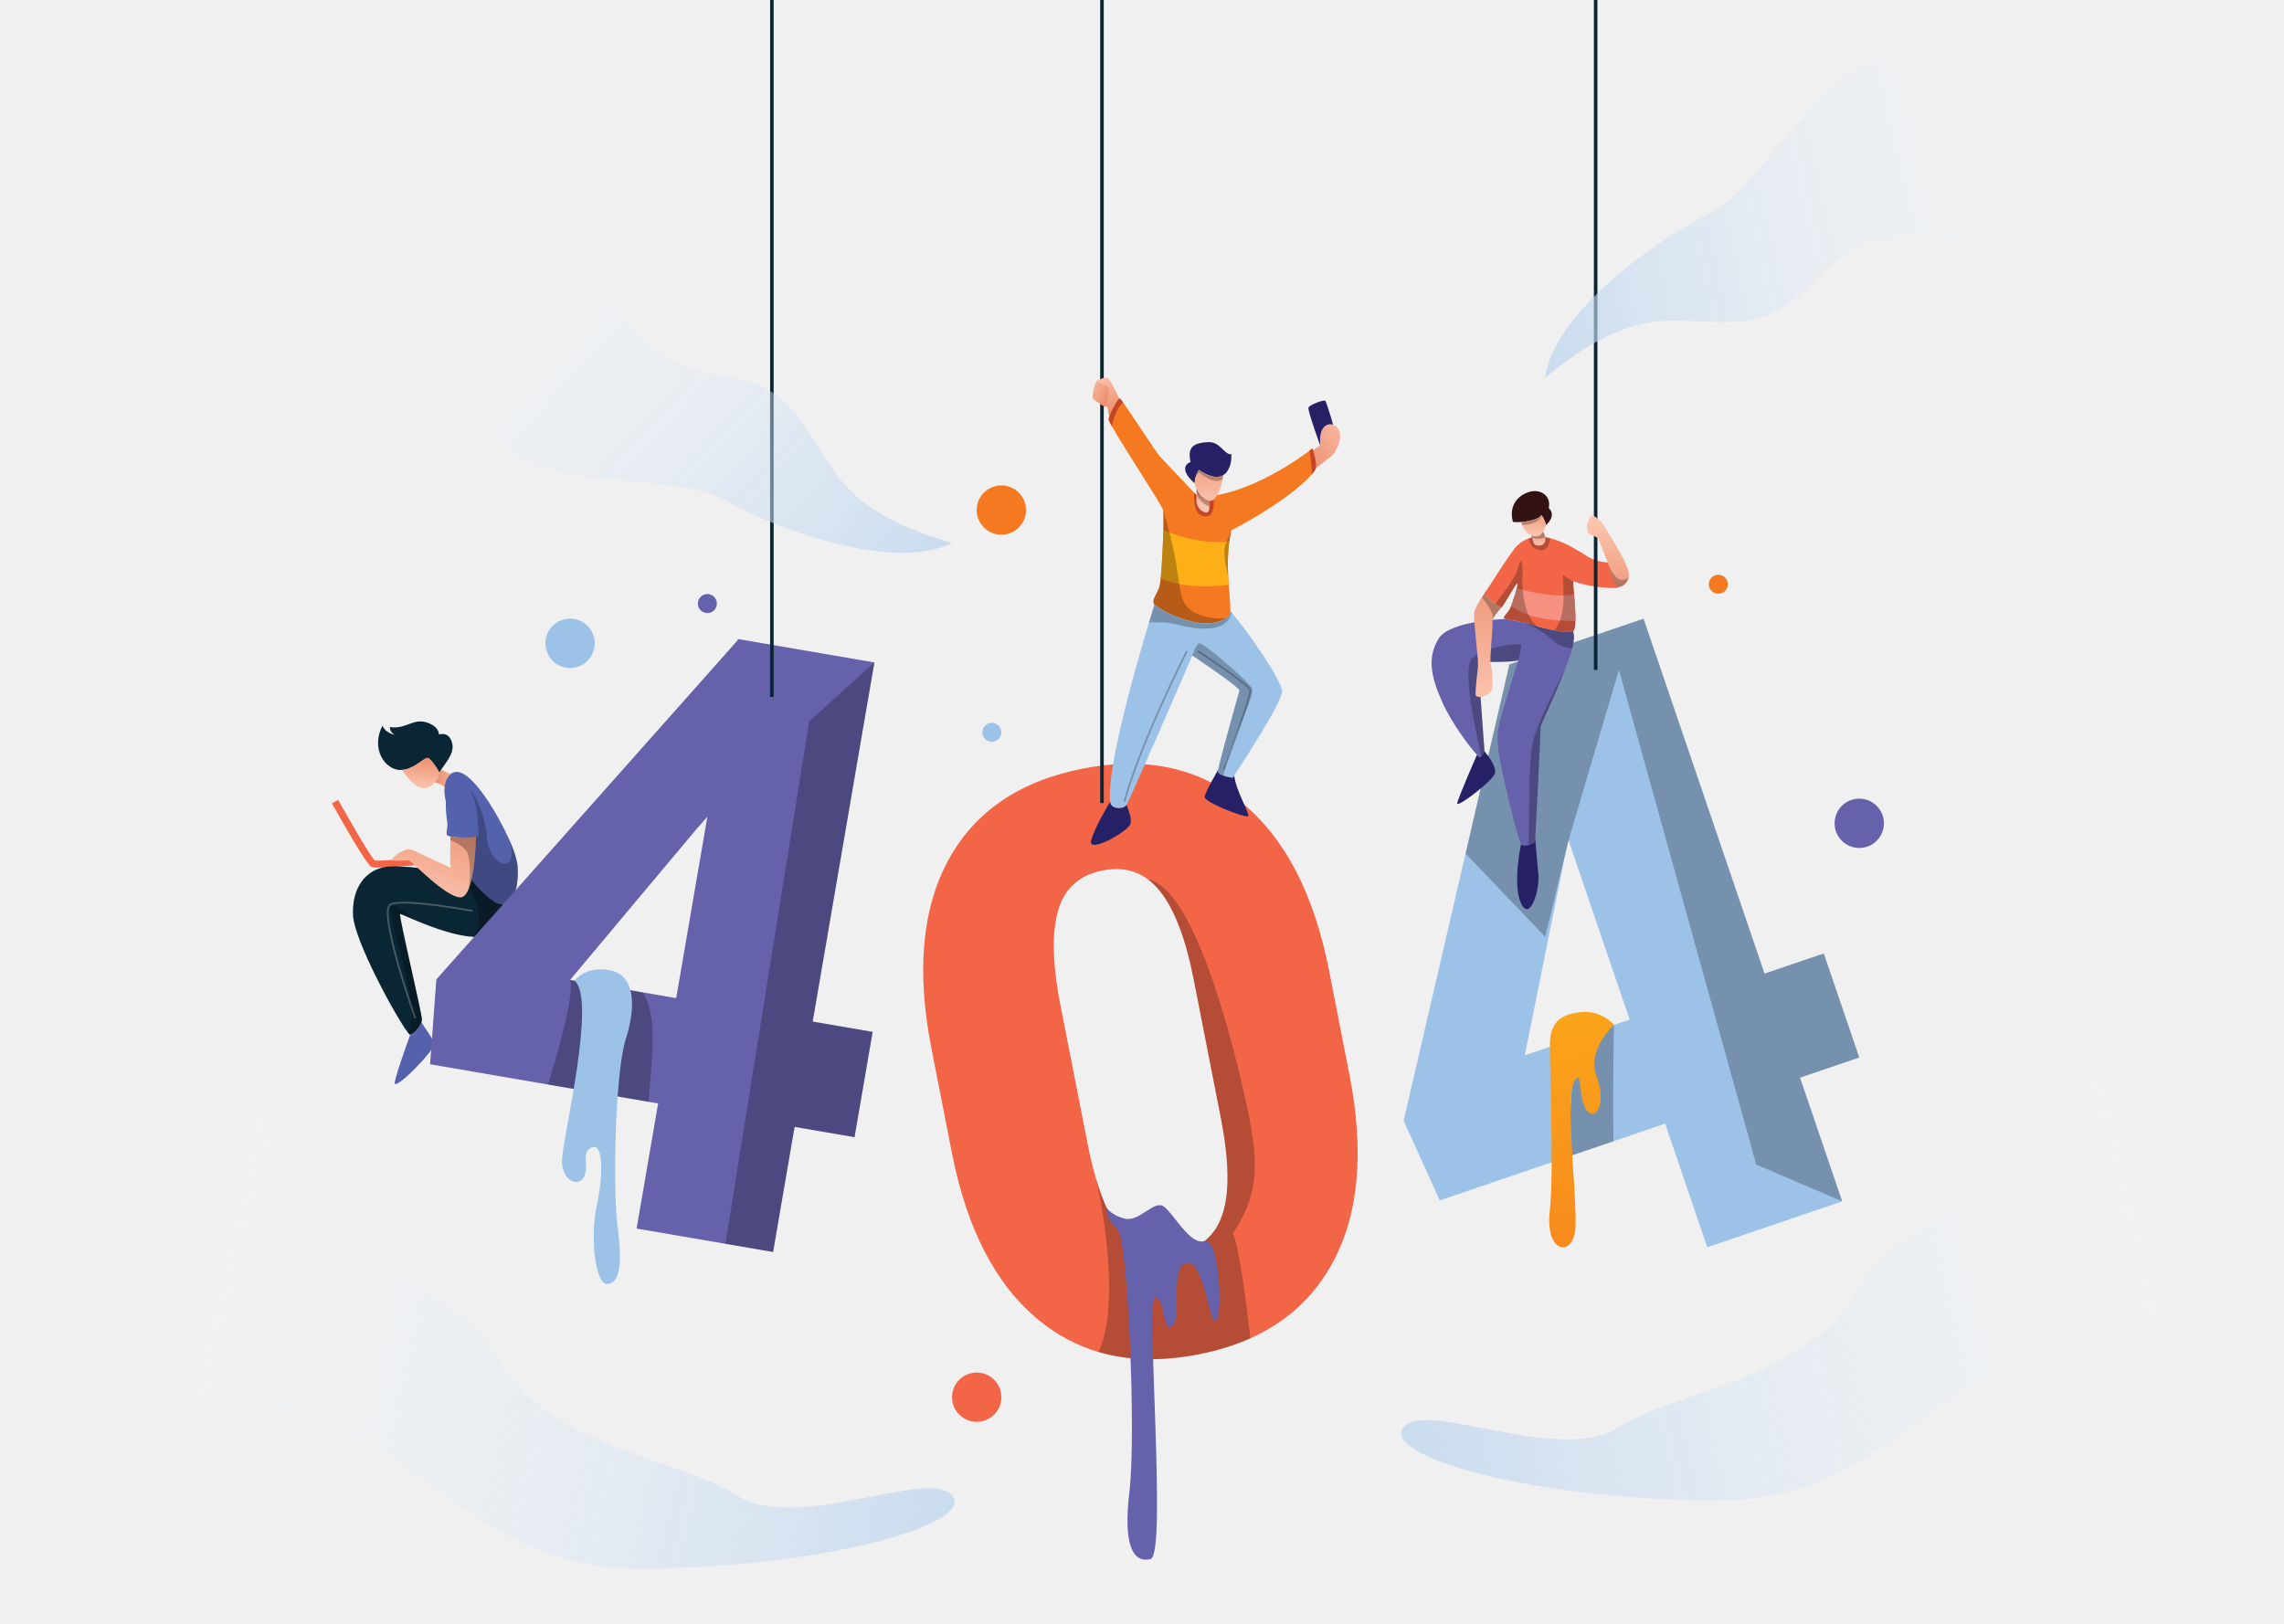
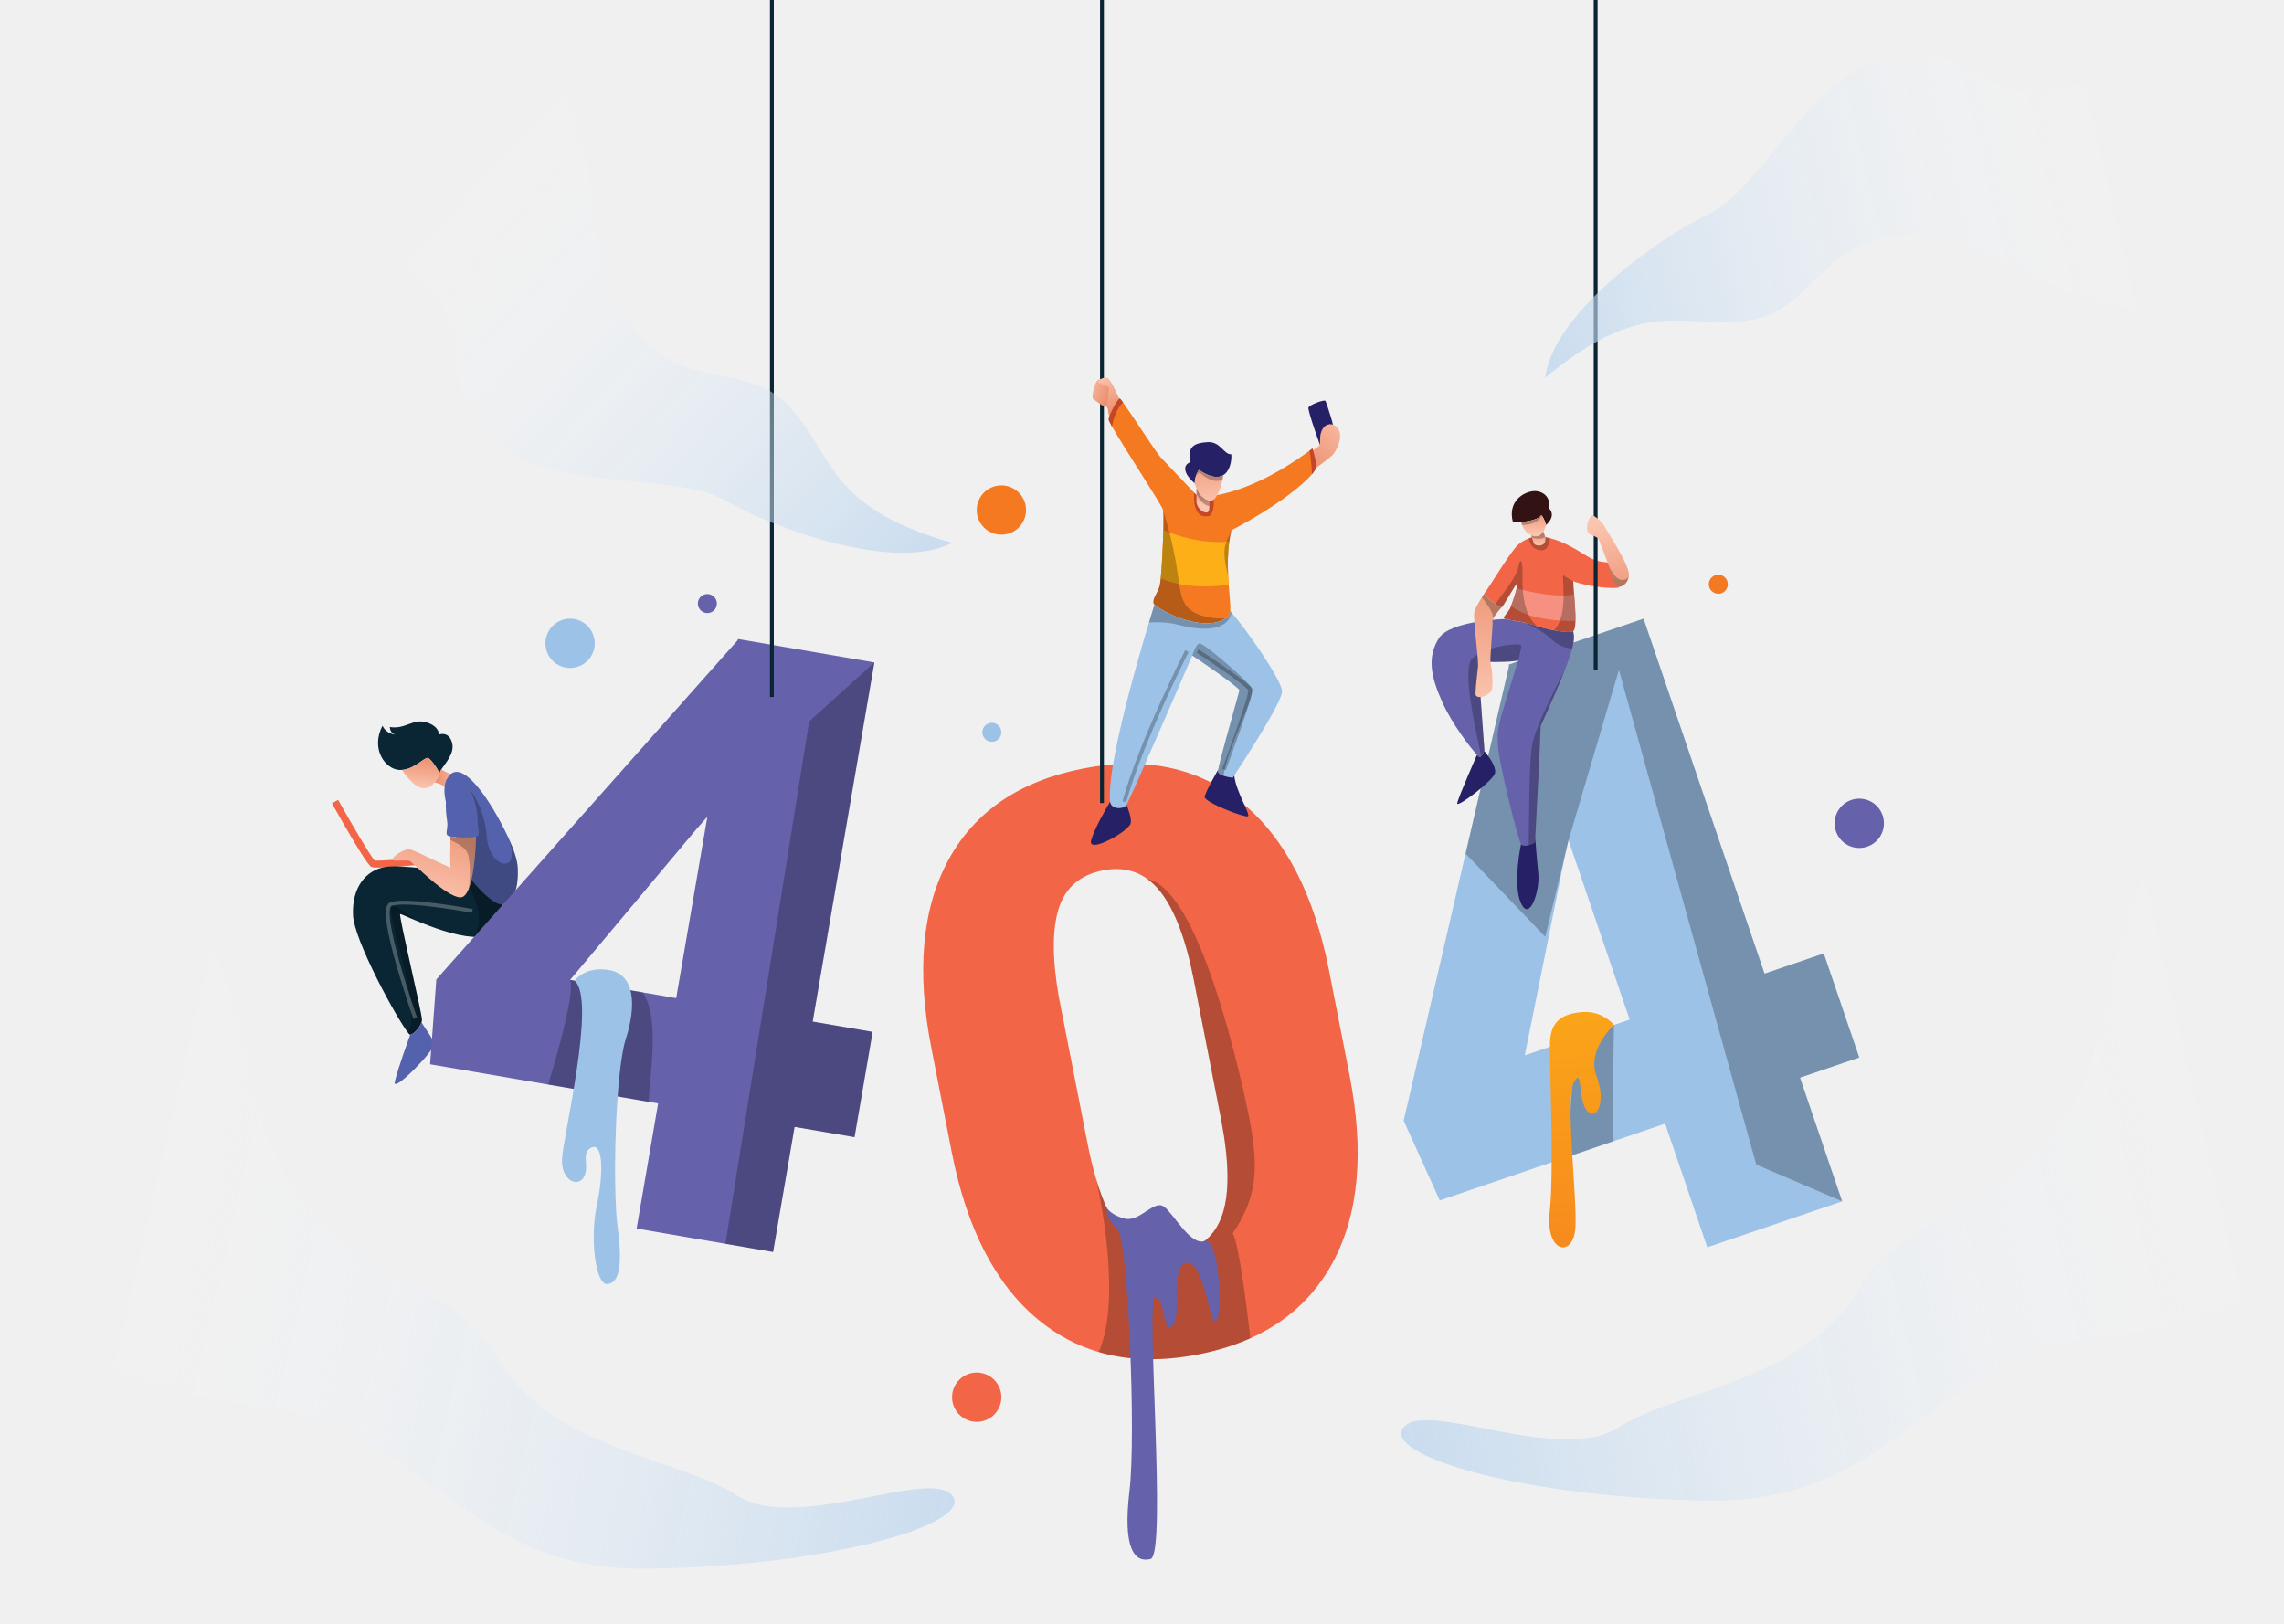
<svg xmlns="http://www.w3.org/2000/svg" width="592" height="421" viewBox="0 0 592 421" fill="none">
  <g clip-path="url(#clip0_2_31)">
    <path d="M481.91 274.158L472.715 247.185L457.361 252.416L426 160.396L391.037 172.308L391.142 172.621L379.865 221.299L363.82 290.549L373.18 311.215L406.194 299.965L418.212 295.868L431.591 291.307L442.514 323.365L477.478 311.453L466.554 279.395L481.91 274.158ZM418.336 265.717L410.405 268.42L395.216 273.597L405.583 222.124L406.558 217.853L422.396 264.332L418.336 265.717Z" fill="#9DC2E7" />
    <path opacity="0.25" d="M466.554 279.394L477.478 311.452L455.208 301.926L419.615 173.682L406.558 217.854L400.512 242.873L379.866 221.297L391.143 172.62L391.038 172.307L426 160.396L457.36 252.417L472.714 247.185L481.91 274.158L466.554 279.394Z" fill="#010101" />
    <path opacity="0.25" d="M418.212 295.867L406.194 299.964L407.96 275.197V270.682L410.405 268.42L411.978 266.967L418.335 265.717C418.336 265.717 417.942 283.909 418.212 295.867Z" fill="#010101" />
    <path d="M418.338 265.716C418.338 265.716 415.334 261.944 410.09 262.38C404.846 262.816 401.92 264.783 401.744 270.245C401.568 275.708 402.871 303.237 401.674 314.162C400.477 325.087 407.925 326.179 408.352 318.095C408.78 310.011 405.615 284.666 407.961 280.515C410.309 276.364 408.88 285.103 411.342 287.944C413.805 290.784 416.426 285.759 413.805 278.986C411.182 272.212 418.338 265.716 418.338 265.716Z" fill="url(#paint0_linear_2_31)" />
    <path d="M98.161 224.93C97.263 224.93 96.598 224.881 96.311 224.761C95.976 224.62 94.954 224.194 86.032 208.268L87.636 207.37C90.968 213.317 96.021 221.973 97.091 223.08C98.062 223.237 103.398 222.865 108.126 222.39L108.311 224.22C105.334 224.518 100.766 224.93 98.161 224.93Z" fill="#F26647" />
    <path d="M130.503 232.653V233.186C130.503 233.186 130.016 243.295 122.448 242.859C122.429 242.859 122.411 242.854 122.392 242.854C117.712 242.551 111.919 240.367 108.035 238.745C105.594 237.724 103.902 236.924 103.714 236.956C103.222 237.034 109.446 262.927 109.363 264.402C109.354 264.6 109.308 264.811 109.239 265.028C108.798 266.43 107.258 268.112 106.334 268.251C106.237 268.265 106.04 268.085 105.76 267.735C102.946 264.237 91.807 243.917 91.503 237.282C91.177 229.991 94.863 225.6 99.861 224.763C103.548 224.147 114.329 225.632 119.73 226.455C121.648 226.749 122.884 226.956 122.884 226.956L130.503 232.653Z" fill="#0A2533" />
    <path opacity="0.25" d="M109.364 264.402C109.355 264.6 109.309 264.811 109.24 265.028C108.799 266.43 107.259 268.112 106.335 268.251C106.238 268.265 106.041 268.085 105.761 267.735C109.724 262.14 99.365 234.901 101.618 234.823C102.73 234.786 105.19 236.676 108.036 238.745C105.595 237.724 103.903 236.924 103.715 236.956C103.222 237.034 109.447 262.926 109.364 264.402Z" fill="#010101" />
    <path opacity="0.25" d="M130.503 232.653V233.186C130.503 233.186 130.016 243.295 122.448 242.859C123.937 241.669 124.213 239.572 124.102 237.034C123.974 234.096 121.256 229.067 119.73 226.456C121.648 226.75 122.884 226.957 122.884 226.957L130.503 232.653Z" fill="#010101" />
    <path d="M114.398 199.459C114.146 199.855 113.98 200.186 113.98 200.438C113.98 200.438 113.971 200.423 113.953 200.392C113.865 200.236 113.548 199.689 113.14 199.054C112.45 197.988 111.498 196.663 110.923 196.502C109.999 196.249 107.54 199.356 104.216 199.605C103.995 199.625 103.775 199.628 103.549 199.62C99.89 199.454 96.009 194.264 99.126 188.149C100.216 190.388 102.455 190.443 102.455 190.443C102.455 190.443 101.089 190.168 101.039 188.475C105.024 189.183 107.099 186.181 110.542 187.275C113.98 188.364 113.765 190.442 113.765 190.442C113.765 190.442 116.385 189.403 117.203 192.681C117.86 195.303 115.41 197.887 114.398 199.459Z" fill="#0A2533" />
    <path d="M113.953 200.393C113.719 201.22 113.272 202.122 112.67 202.852C111.94 203.745 110.974 204.397 109.884 204.37C107.558 204.315 105.245 201.193 104.216 199.606C107.54 199.358 109.999 196.251 110.923 196.503C111.498 196.664 112.449 197.988 113.14 199.055C113.547 199.69 113.865 200.237 113.953 200.393Z" fill="url(#paint1_linear_2_31)" />
    <path d="M117.313 200.709C117.313 200.709 115.566 204.7 114.909 203.826C114.555 203.353 113.534 203.041 112.67 202.851C113.273 202.121 113.719 201.219 113.953 200.392C113.972 200.423 113.98 200.438 113.98 200.438C113.98 200.185 114.146 199.854 114.398 199.459C115.667 200.416 117.313 200.709 117.313 200.709Z" fill="url(#paint2_linear_2_31)" />
    <path d="M129.602 234.414C126.816 234.005 119.281 225.812 119.281 222.286C119.281 221.789 119.226 221.237 119.134 220.636C118.555 216.967 116.436 211.588 115.553 207.786C114.528 203.363 116.003 201.708 116.003 201.708C119.433 195.81 127.195 207.501 131.622 216.875L131.627 216.88C133.116 220.038 134.101 222.971 134.192 224.935C134.509 231.572 132.388 234.823 129.602 234.414Z" fill="#5462AD" />
    <path opacity="0.25" d="M129.602 234.414C126.816 234.005 119.281 225.812 119.281 222.286C119.281 221.789 119.226 221.237 119.134 220.636L119.116 219.064L121.846 204.756C121.846 204.756 125.616 209.239 126.218 217.266C126.816 225.293 135.654 227.04 131.626 216.88C133.115 220.038 134.1 222.971 134.191 224.935C134.509 231.572 132.388 234.823 129.602 234.414Z" fill="#010101" />
    <path d="M123.758 216.718C123.685 216.781 123.556 216.832 123.386 216.879C122.094 217.236 118.329 217.182 116.761 216.874C116.527 216.828 116.338 216.773 116.219 216.718C115.185 216.226 116.219 215.022 115.893 212.893C115.566 210.76 114.747 204.535 117.915 202.622C121.229 200.622 123.647 208.193 123.758 211.964C123.869 215.735 124.471 216.116 123.758 216.718Z" fill="#5462AD" />
    <path d="M123.386 216.879C123.386 216.879 123.235 226.087 121.478 230.432C121.478 230.437 121.478 230.437 121.478 230.441C120.931 231.793 120.228 232.671 119.322 232.653C115.511 232.57 106.951 223.518 106.17 223.187C105.393 222.86 101.499 223.435 101.623 222.86C101.747 222.286 103.264 221.016 104.9 220.405C106.542 219.79 106.252 220.157 116.78 224.994C116.637 224.065 116.697 220.047 116.743 217.771C116.748 217.426 116.758 217.123 116.762 216.875C118.33 217.182 122.094 217.237 123.386 216.879Z" fill="url(#paint3_linear_2_31)" />
    <path d="M112.504 270.627C112.771 272.268 101.746 283.49 102.32 280.543C102.89 277.592 106.334 268.25 106.334 268.25C107.258 268.111 108.798 266.43 109.239 265.027C110.141 266.59 112.279 269.266 112.504 270.627Z" fill="#5462AD" />
-     <path opacity="0.25" d="M122.448 236.162C122.448 236.162 104.751 232.839 101.255 234.446C97.759 236.052 107.651 264.019 107.651 264.019" stroke="white" stroke-width="0.46" stroke-miterlimit="10" />
+     <path opacity="0.25" d="M122.448 236.162C122.448 236.162 104.751 232.839 101.255 234.446C97.759 236.052 107.651 264.019 107.651 264.019" stroke="white" strokeWidth="0.46" stroke-miterlimit="10" />
    <path opacity="0.25" d="M121.478 230.432C121.814 228.583 122.067 223.209 121.138 221.085C120.513 219.65 118.187 218.418 116.742 217.771C116.747 217.426 116.757 217.123 116.761 216.875C118.329 217.183 122.094 217.237 123.386 216.88C123.386 216.879 123.235 226.087 121.478 230.432Z" fill="#010101" />
    <path d="M407.487 168.151C407.129 169.53 406.531 171.305 405.602 173.681C404.278 177.088 402.278 181.731 399.331 188.204C399.258 191.492 398.21 212.46 397.925 217.287C397.888 217.876 397.865 218.225 397.856 218.271C397.815 218.482 397.056 218.887 396.229 219.094C395.447 219.296 394.611 219.323 394.251 218.845C393.511 217.862 388.514 198.032 388.271 193.363C388.023 188.692 387.779 189.758 393.511 171.162C392.118 171.815 383.089 171.571 383.089 171.571C383.089 171.571 384.744 194.346 384.753 194.511C384.753 194.534 384.739 194.589 384.707 194.667C384.602 194.98 384.27 195.675 383.912 196.024C383.751 196.184 383.585 196.276 383.433 196.23C383.346 196.208 383.134 196.014 382.827 195.688C381.094 193.848 376.34 187.661 373.765 181.891C370.735 175.091 369.994 170.337 372.864 165.588C375.733 160.835 390.26 160.471 390.26 160.471C391.18 160.728 393.294 160.981 395.386 161.478C396.002 161.621 396.618 161.791 397.198 161.984C400.38 163.041 406.443 164.383 407.749 163.63C408.039 164.644 408.103 165.83 407.487 168.151Z" fill="#6561AB" />
    <path d="M419.528 152.318C418.953 152.644 412.278 152.396 407.767 150.676C407.79 151.471 407.891 152.722 408.006 154.143C408.186 156.382 408.393 159.044 408.342 160.984C408.314 162.368 408.154 163.388 407.767 163.623C407.762 163.628 407.758 163.632 407.748 163.632C407.055 164.032 405.022 163.839 402.788 163.416C401.344 163.14 399.818 162.768 398.517 162.395C398.043 162.257 397.598 162.12 397.198 161.986C394.642 161.131 391.452 160.804 390.26 160.473C389.961 160.39 389.791 160.312 389.781 160.22C389.745 159.769 390.889 158.749 391.427 157.682C391.491 157.549 391.578 157.351 391.675 157.098C392.112 155.981 392.797 153.866 393.128 152.519C393.325 151.724 393.399 151.2 393.225 151.291C392.692 151.576 389.537 157.475 389.169 157.475C389.041 157.475 388.406 157.112 387.652 156.601C386.383 155.741 384.788 154.477 384.751 153.875C384.742 153.792 384.765 153.723 384.825 153.668C385.565 152.969 391.215 143.466 393.265 141.439C394.226 140.482 395.362 139.908 396.286 139.568C397.32 139.182 398.102 139.094 398.102 139.094C399.32 139.052 400.547 139.214 401.743 139.517C405.807 140.533 409.536 143.099 411.66 144.367C414.404 146.004 416.289 145.554 416.983 145.963C417.684 146.378 420.097 151.987 419.528 152.318Z" fill="#F26647" />
    <path d="M408.342 160.984C404.563 161.03 396.163 160.694 391.676 157.099C392.113 155.982 392.798 153.867 393.129 152.52C393.129 152.52 401.997 155.209 408.006 154.143C408.186 156.382 408.393 159.044 408.342 160.984Z" fill="#F69181" />
    <path opacity="0.25" d="M401.745 139.519C401.599 141.091 401.042 142.783 399.331 142.65C396.918 142.462 396.398 140.489 396.288 139.57C397.322 139.184 398.104 139.096 398.104 139.096C399.322 139.054 400.549 139.215 401.745 139.519Z" fill="#010101" />
    <path d="M400.724 136.093C400.724 136.093 400.315 134.415 399.492 133.551C398.826 134.636 396.256 135.192 394.274 135.335C393.336 135.404 392.527 135.381 392.118 135.275C390.725 129.864 395.069 127.491 397.488 127.326C399.901 127.16 402.076 128.958 401.419 131.703C403.588 133.841 400.724 136.093 400.724 136.093Z" fill="#321212" />
    <path d="M400.724 136.093C400.6 136.452 400.407 137.082 400.076 137.67H400.071C399.529 138.649 398.619 139.518 397.042 138.879C396.987 138.856 396.932 138.833 396.881 138.806C395.553 138.203 394.863 137.031 394.514 136.107C394.404 135.817 394.326 135.551 394.275 135.335C396.256 135.192 398.827 134.636 399.493 133.551C399.53 133.593 399.567 133.634 399.603 133.675C400.352 134.567 400.724 136.093 400.724 136.093Z" fill="url(#paint4_linear_2_31)" />
    <path d="M400.517 140.272C400.274 141.789 397.773 141.707 397.501 140.723C397.358 140.213 397.197 139.721 397.073 139.362C396.963 139.027 396.88 138.81 396.88 138.81V138.806C396.931 138.833 396.986 138.856 397.041 138.879C398.618 139.518 399.528 138.65 400.07 137.67H400.075C399.905 138.01 400.36 138.438 400.512 139.242C400.568 139.532 400.582 139.873 400.517 140.272Z" fill="url(#paint5_linear_2_31)" />
    <path d="M387.53 200.329C387.286 202.214 377.535 209.588 377.701 208.278C377.861 206.967 382.827 195.69 382.827 195.69C383.135 196.016 383.347 196.21 383.433 196.232C383.925 196.375 384.55 195.124 384.706 194.669C386.017 196.315 387.75 198.646 387.53 200.329Z" fill="#262166" />
    <path d="M394.25 234.198C391.956 229.278 394.25 218.846 394.25 218.846C394.986 219.83 397.772 218.681 397.854 218.272C397.864 218.226 397.886 217.876 397.923 217.288C397.923 217.288 398.291 222.286 398.728 226.52C399.165 230.754 396.545 239.112 394.25 234.198Z" fill="#262166" />
    <path opacity="0.25" d="M393.51 171.163C392.117 171.816 383.088 171.572 383.088 171.572C383.088 171.572 384.743 194.347 384.752 194.512C384.752 194.535 384.738 194.59 384.706 194.668C384.601 194.981 384.269 195.676 383.911 196.025C382.247 188.232 378.928 173.29 381.575 170.725C384.964 167.447 394.14 166.574 394.273 167.291C394.407 168.013 393.51 171.163 393.51 171.163Z" fill="#010101" />
    <path d="M387.014 160.4C386.881 160.676 386.812 160.906 386.854 161.058C387.051 161.821 386.003 171.379 386.385 172.363C386.766 173.347 386.987 176.459 386.766 178.427C386.545 180.395 382.45 181.595 382.45 179.903C382.45 178.207 382.942 174.221 383.107 172.69C383.272 171.164 381.742 160.102 382.151 158.571C382.418 157.573 383.443 155.882 384.123 154.829C384.486 154.264 384.753 153.877 384.753 153.877C384.814 154.837 388.836 157.477 389.171 157.477C389.17 157.476 387.552 159.288 387.014 160.4Z" fill="url(#paint6_linear_2_31)" />
    <path opacity="0.25" d="M407.487 168.151C405.68 168.018 403.648 167.227 402.232 165.806C400.586 164.16 397.841 162.634 395.386 161.48C396.002 161.623 396.618 161.793 397.198 161.986C400.38 163.043 406.443 164.385 407.749 163.632C408.039 164.644 408.103 165.83 407.487 168.151Z" fill="#010101" />
    <path opacity="0.25" d="M405.602 173.682C404.278 177.089 402.278 181.732 399.331 188.205C399.258 191.493 398.21 212.461 397.925 217.288C397.888 217.877 397.865 218.226 397.856 218.272C397.815 218.483 397.056 218.888 396.229 219.095C396.417 212.024 396.169 196.632 397.365 192.053C398.793 186.573 405.202 174.436 405.602 173.682Z" fill="#010101" />
    <path opacity="0.25" d="M398.517 162.395C398.043 162.257 397.598 162.12 397.198 161.986C394.642 161.131 391.452 160.804 390.26 160.473C389.961 160.39 389.791 160.312 389.781 160.22C389.745 159.769 390.889 158.749 391.427 157.682C391.96 156.615 393.758 151.002 393.225 151.291C392.692 151.576 389.537 157.475 389.169 157.475C389.041 157.475 388.406 157.112 387.652 156.601C387.73 156.468 387.817 156.334 387.914 156.192C389.878 153.296 393.101 149.692 393.647 146.579C394.084 144.285 394.741 145.595 394.63 148.547C394.532 151.196 394.389 159.306 398.517 162.395Z" fill="#010101" />
    <path opacity="0.25" d="M407.767 163.623C407.762 163.628 407.758 163.632 407.748 163.632C407.055 164.032 405.022 163.839 402.788 163.416C406.783 159.412 404.603 148.566 405.229 149.123C405.964 149.776 407.766 150.677 407.766 150.677C407.85 153.628 409.041 162.846 407.767 163.623Z" fill="#010101" />
    <path opacity="0.25" d="M389.17 157.476C389.17 157.476 387.552 159.288 387.014 160.4C387 160.156 386.983 159.931 386.959 159.729C386.835 158.557 385.01 156.009 384.122 154.828C384.485 154.263 384.752 153.876 384.752 153.876C384.813 154.837 388.835 157.476 389.17 157.476Z" fill="#010101" />
    <path opacity="0.25" d="M399.602 133.675C398.619 135.85 395.727 136.102 394.513 136.107C394.403 135.817 394.325 135.551 394.274 135.335C396.255 135.192 398.826 134.636 399.492 133.551C399.529 133.593 399.566 133.634 399.602 133.675Z" fill="#010101" />
    <path opacity="0.25" d="M400.512 139.243C400.328 139.386 400.104 139.492 399.823 139.556C398.504 139.855 397.575 139.598 397.074 139.363C396.964 139.028 396.881 138.811 396.881 138.811V138.807C396.932 138.834 396.987 138.857 397.042 138.88C398.619 139.519 399.529 138.651 400.071 137.671H400.076C399.906 138.011 400.361 138.438 400.512 139.243Z" fill="#010101" />
-     <path d="M413.586 -30.378V173.682" stroke="#0A2533" stroke-width="0.919" stroke-miterlimit="10" />
+     <path d="M413.586 -30.378V173.682" stroke="#0A2533" strokeWidth="0.919" stroke-miterlimit="10" />
    <path d="M422.189 149.394C422.18 149.449 422.167 149.504 422.157 149.555C421.615 152.024 419.638 152.286 419.265 152.125C418.893 151.964 417.909 150.833 417.049 146.848C417.03 146.769 417.017 146.691 416.998 146.609C416.998 146.609 415.141 141.846 414.268 139.556C412.112 138.278 411.703 138.798 411.399 137.322C411.1 135.846 412.057 133.938 412.604 133.662C413.151 133.391 415.606 135.685 415.937 136.531C416.263 137.376 422.681 146.773 422.189 149.394Z" fill="url(#paint7_linear_2_31)" />
    <path opacity="0.25" d="M422.157 149.555C421.615 152.024 419.638 152.286 419.265 152.125C418.893 151.964 417.909 150.833 417.049 146.848C417.596 147.955 418.438 149.39 419.362 149.983C420.377 150.63 421.518 150.424 422.157 149.555Z" fill="#010101" />
    <path d="M349.771 278.622L344.502 251.714C340.604 231.812 333.087 217.294 321.952 208.153C310.812 199.018 297.053 196.053 280.672 199.262C264.291 202.471 252.674 210.369 245.828 222.951C238.978 235.539 237.507 251.818 241.419 271.79L246.706 298.8C250.591 318.633 258.099 333.119 269.238 342.254C273.941 346.111 279.118 348.869 284.768 350.521C292.496 352.788 301.112 352.985 310.614 351.127C315.538 350.166 320.035 348.773 324.094 346.952C333.49 342.741 340.579 336.245 345.361 327.455C352.212 314.868 353.679 298.588 349.771 278.622ZM316.881 314.739C315.079 320.257 311.268 323.585 305.447 324.725C299.42 325.906 294.523 324.214 290.745 319.645C288.17 316.532 285.968 311.912 284.142 305.784C284.142 305.779 284.142 305.774 284.142 305.774C284.138 305.765 284.138 305.755 284.133 305.742C283.287 302.901 282.524 299.733 281.843 296.244L274.447 258.468C272.714 248.546 272.709 240.887 274.428 235.489C276.148 230.093 279.954 226.814 285.843 225.665C290.335 224.782 294.21 225.541 297.465 227.932H297.47C298.578 228.75 299.616 229.752 300.582 230.948C304.384 235.651 307.326 243.32 309.404 253.944L316.562 290.498C318.578 301.14 318.684 309.217 316.881 314.739Z" fill="#F26647" />
    <path opacity="0.25" d="M319.525 319.787C321.043 322.123 323.06 338.002 324.095 346.953C320.035 348.774 315.538 350.167 310.615 351.128C301.113 352.985 292.497 352.788 284.769 350.522C285.085 349.809 285.375 349.064 285.623 348.301C290.446 333.566 284.419 306.98 284.143 305.784C285.968 311.912 288.17 316.532 290.746 319.645C294.524 324.214 299.421 325.906 305.448 324.725C311.268 323.584 315.08 320.256 316.882 314.739C318.685 309.218 318.578 301.14 316.565 290.497L309.407 253.943C307.329 243.319 304.386 235.65 300.585 230.947C299.619 229.752 298.581 228.75 297.473 227.931C309.1 230.211 318.543 266.209 322.478 283.574C326.408 300.942 326.739 308.974 319.525 319.787Z" fill="#010101" />
    <path d="M286.708 312.847C286.708 312.847 287.462 314.818 291.422 315.91C295.383 317.002 299.097 310.876 301.719 312.847C304.341 314.818 308.537 322.987 312.229 321.743C315.921 320.499 317.013 340.163 315.266 342.348C313.518 344.533 312.261 326.873 307.646 327.401C303.03 327.927 306.526 341.255 303.904 343.659C301.282 346.063 302.375 337.76 299.535 336.23C296.694 334.701 302.594 403.088 298.223 404.18C293.853 405.273 291.013 401.121 292.761 386.483C294.509 371.845 292.323 321.373 289.701 318.751C287.081 316.129 287.245 315.637 286.708 312.847Z" fill="#6561AB" />
-     <path d="M285.624 -30.378V208.195" stroke="#0A2533" stroke-width="0.919" stroke-miterlimit="10" />
+     <path d="M285.624 -30.378V208.195" stroke="#0A2533" strokeWidth="0.919" stroke-miterlimit="10" />
    <path d="M342.344 115.938C342.344 115.938 338.863 106.393 339.149 105.655C339.436 104.918 343.26 103.525 343.541 103.934C343.82 104.344 346.237 111.759 345.827 112.291C345.417 112.824 342.344 115.938 342.344 115.938Z" fill="#262166" />
    <path d="M284.417 103.421C284.417 103.421 286.542 104.302 287.487 106.597C288.431 108.891 288.063 100.616 288.063 100.616L287.039 99.674L284.417 103.421Z" fill="url(#paint8_linear_2_31)" />
    <path d="M283.311 103.421C283.311 103.421 285.974 105.408 286.425 105.531C286.875 105.654 287.745 100.451 287.352 99.632C286.957 98.812 285.514 97.993 284.577 98.526C283.639 99.059 282.875 103.099 283.311 103.421Z" fill="url(#paint9_linear_2_31)" />
    <path d="M290.399 104.016C290.399 104.016 288.278 99.1 287.352 98.24C286.425 97.38 284.705 98.486 284.581 98.936C284.457 99.386 286.639 99.714 287.352 100.452C288.064 101.19 286.138 106.638 287.982 108.564C289.825 110.489 290.399 104.016 290.399 104.016Z" fill="url(#paint10_linear_2_31)" />
    <path d="M339.723 117.043C339.723 117.043 341.607 116.019 342.017 115.486C342.426 114.953 341.689 112.946 342.877 111.103C344.065 109.259 346.605 109.792 347.219 112.004C347.834 114.216 346.237 117.002 345.499 117.862C344.761 118.722 339.723 122.327 339.723 122.327" fill="url(#paint11_linear_2_31)" />
    <path d="M341.073 121.317C341.018 121.644 340.682 122.204 340.03 122.968C337.639 125.763 331.051 131.234 319.176 137.487C318.942 138.443 318.758 139.418 318.62 140.392C318.179 143.504 318.187 146.649 318.335 149.476C318.371 150.203 318.417 150.911 318.468 151.591C318.685 154.57 318.979 157.03 318.901 158.455C318.864 159.08 318.754 159.503 318.543 159.691C318.276 159.925 317.995 160.137 317.701 160.326C311.77 164.133 300.975 158.446 299.228 156.735C299.09 156.602 299.007 156.491 298.99 156.413C298.686 155.264 299.863 154.036 300.52 152.068C300.63 151.733 300.741 150.983 300.851 149.958C301.164 146.928 301.435 141.508 301.532 137.43C301.587 134.827 301.573 132.773 301.454 132.23C301.449 132.221 301.449 132.211 301.449 132.211C301.123 130.873 291.178 115.849 288.195 110.525C287.648 109.555 287.336 108.907 287.353 108.723C287.463 107.523 289.757 103.262 290.249 103.317C290.332 103.326 290.636 103.708 291.095 104.342C293.399 107.542 299.596 117.215 300.736 118.447C301.803 119.601 307.232 125.316 309.559 127.766C310.216 128.451 310.625 128.883 310.625 128.883C311.885 128.86 313.148 128.745 314.413 128.548C325.589 126.824 336.572 118.999 339.446 116.824C339.919 116.466 340.173 116.263 340.173 116.263C340.173 116.263 341.321 119.787 341.073 121.317Z" fill="#F47920" />
    <path d="M313.183 133.826C309.371 134.442 309.36 129.482 309.558 127.767C310.215 128.452 310.624 128.884 310.624 128.884C311.884 128.861 313.147 128.746 314.412 128.549C314.886 130.503 314.506 133.615 313.183 133.826Z" fill="#C54527" />
    <path d="M317.042 123.193C316.302 123.639 315.336 123.791 314.104 123.473C313.157 123.234 312.048 122.715 310.756 121.836C310.756 121.836 309.735 123.064 309.653 125.316C306.949 122.981 306.292 120.645 308.586 119.785C307.644 115.689 309.653 114.829 313.009 114.627C316.37 114.42 317.147 117.863 319.155 117.781C319.277 119.617 318.757 122.177 317.042 123.193Z" fill="#262166" />
    <path d="M317.042 123.193C317.005 123.524 316.95 123.905 316.872 124.315C316.421 126.711 315.244 130.053 313.47 129.869C313.378 129.865 313.282 129.846 313.18 129.814C311.585 129.313 310.624 127.764 310.123 126.624C309.792 125.884 309.654 125.318 309.654 125.318C309.681 124.606 309.8 123.994 309.953 123.493C310.279 122.412 310.757 121.838 310.757 121.838C312.049 122.716 313.157 123.236 314.105 123.475C315.336 123.791 316.302 123.639 317.042 123.193Z" fill="url(#paint12_linear_2_31)" />
    <path d="M313.47 131.28C313.451 132.149 313.332 132.829 312.753 132.87C311.58 132.953 310.022 131.422 310.105 129.758C310.132 129.193 310.142 128.591 310.142 128.039C310.142 127.482 310.132 126.977 310.123 126.623C310.624 127.763 311.585 129.312 313.18 129.813C313.282 129.845 313.378 129.864 313.47 129.868C313.465 130.352 313.484 130.839 313.47 131.28Z" fill="url(#paint13_linear_2_31)" />
    <path d="M341.073 121.317C341.018 121.644 340.682 122.204 340.03 122.968C340.061 121.014 339.634 118.049 339.446 116.825C339.919 116.467 340.173 116.264 340.173 116.264C340.173 116.264 341.321 119.787 341.073 121.317Z" fill="#C54527" />
    <path d="M291.094 104.344C289.348 105.838 288.496 109.094 288.194 110.528C287.647 109.558 287.335 108.91 287.352 108.726C287.462 107.526 289.756 103.265 290.248 103.32C290.332 103.328 290.635 103.709 291.094 104.344Z" fill="#C54527" />
    <path d="M318.467 151.591C314.56 152.156 307.208 152.658 300.85 149.959C301.163 146.929 301.434 141.509 301.531 137.431C304.68 138.764 311.479 141.136 318.62 140.391C318.063 144.305 318.219 148.272 318.467 151.591Z" fill="#FCAF17" />
    <path opacity="0.25" d="M317.7 160.327C311.309 164.428 299.273 157.509 298.989 156.414C298.685 155.265 299.862 154.037 300.519 152.069C300.629 151.734 300.74 150.984 300.85 149.959C301.163 146.929 301.434 141.509 301.531 137.431C301.586 134.828 301.572 132.774 301.453 132.231C301.591 132.654 303.752 139.504 304.859 146.17C306.008 153.052 305.76 156.331 309.121 158.542C311.088 159.834 314.679 160.515 317.7 160.327Z" fill="#010101" />
    <path d="M332.305 179.245C332.305 182.086 322.034 197.828 319.907 201.059C319.663 201.432 319.525 201.639 319.525 201.639C319.525 201.639 318.201 201.487 317.111 201.119C316.353 200.856 315.705 200.498 315.705 200.002C315.705 199.9 315.724 199.744 315.756 199.537C316.119 197.344 318.376 189.409 321.273 178.918C319.747 177.061 309.04 169.958 309.04 169.958C309.04 169.958 309.035 169.967 309.03 169.985C308.566 171.056 293.703 205.426 292.015 208.631C291.955 208.746 291.913 208.819 291.886 208.852C291.123 209.836 287.955 209.942 287.735 207.868C287.735 207.864 287.735 207.864 287.735 207.859C286.825 199.171 294.318 172.964 297.808 161.375C298.433 159.297 298.929 157.688 299.228 156.736C300.975 158.446 311.77 164.133 317.701 160.327C317.995 160.138 318.276 159.927 318.543 159.692C318.754 159.504 318.864 159.081 318.901 158.456C319.011 158.575 319.127 158.704 319.241 158.842C323.377 163.572 332.305 176.509 332.305 179.245Z" fill="#9DC2E7" />
    <path d="M293.062 213.44C292.653 215.486 281.835 221.55 282.82 217.881C283.62 214.906 286.626 209.716 287.734 207.859C287.734 207.864 287.734 207.864 287.734 207.868C287.955 209.942 291.123 209.837 291.885 208.852C291.912 208.82 291.954 208.747 292.014 208.631C292.566 210.213 293.329 212.116 293.062 213.44Z" fill="#262166" />
    <path d="M323.46 211.637C322.637 212.047 311.989 207.95 312.233 206.557C312.481 205.164 315.754 199.537 315.754 199.537C315.722 199.744 315.703 199.9 315.703 200.002C315.703 201.201 319.523 201.639 319.523 201.639C319.523 201.639 319.661 201.432 319.905 201.059C320.38 205.312 324.228 211.252 323.46 211.637Z" fill="#262166" />
-     <path opacity="0.25" d="M307.646 168.785C307.646 168.785 295.847 191.956 291.422 207.859" stroke="#010101" stroke-width="0.46" stroke-miterlimit="10" />
-     <path opacity="0.25" d="M310.431 168.785C310.431 168.785 323.54 177.388 324.033 178.781C324.524 180.174 317.232 199.538 317.232 199.538" stroke="#010101" stroke-width="0.46" stroke-miterlimit="10" />
+     <path opacity="0.25" d="M307.646 168.785C307.646 168.785 295.847 191.956 291.422 207.859" stroke="#010101" strokeWidth="0.46" stroke-miterlimit="10" />
+     <path opacity="0.25" d="M310.431 168.785C310.431 168.785 323.54 177.388 324.033 178.781C324.524 180.174 317.232 199.538 317.232 199.538" stroke="#010101" strokeWidth="0.46" stroke-miterlimit="10" />
    <path opacity="0.25" d="M319.24 158.841C317.797 164.606 309.438 163.039 305.163 161.931C302.676 161.287 299.825 161.264 297.808 161.374C298.433 159.296 298.929 157.687 299.228 156.735C300.975 158.445 311.77 164.132 317.701 160.326C317.995 160.137 318.276 159.926 318.543 159.691C318.754 159.503 318.864 159.08 318.901 158.455C319.01 158.575 319.125 158.704 319.24 158.841Z" fill="#010101" />
    <path opacity="0.25" d="M317.111 201.12C316.353 200.857 315.705 200.499 315.705 200.003C315.705 199.901 315.724 199.745 315.756 199.538C316.119 197.345 318.376 189.41 321.273 178.919C319.747 177.062 309.04 169.959 309.04 169.959C309.04 169.959 309.913 167.012 310.897 166.792C311.88 166.576 323.241 176.35 324.496 178.373C325.603 180.15 317.866 194.66 317.111 201.12Z" fill="#010101" />
    <path opacity="0.25" d="M317.042 123.193C317.005 123.524 316.95 123.905 316.872 124.315C314.008 125.773 311.198 122.49 310.863 122.531C310.67 122.554 310.274 123.051 309.953 123.492C310.279 122.411 310.757 121.837 310.757 121.837C312.049 122.715 313.157 123.235 314.105 123.474C315.336 123.791 316.302 123.639 317.042 123.193Z" fill="#010101" />
    <path opacity="0.25" d="M313.47 131.28C311.58 130.82 310.536 128.926 310.142 128.039C310.142 127.482 310.132 126.977 310.123 126.623C310.624 127.763 311.585 129.312 313.18 129.813C313.282 129.845 313.378 129.864 313.47 129.868C313.465 130.352 313.484 130.839 313.47 131.28Z" fill="#010101" />
    <path opacity="0.25" d="M318.62 140.392C318.179 143.504 318.187 146.649 318.335 149.476C317.59 146.336 316.938 142.961 317.7 141.008C319.014 137.643 319.157 137.487 319.176 137.487C318.941 138.443 318.757 139.417 318.62 140.392Z" fill="#010101" />
    <path d="M226.634 171.742L191.262 165.664L191.207 165.981L113.092 253.929L111.479 275.914L122.683 277.84L142.075 281.173L168.105 285.647L170.579 286.07L168.717 296.915L167.853 301.932L165.007 318.505L188.03 322.463L200.38 324.583L205.951 292.148L221.49 294.814L226.179 267.519L210.64 264.853L226.634 171.742ZM182.477 216.81L175.263 258.775L166.634 257.29L147.761 254.05L158.211 241.577L160.602 238.722L180.527 214.94L183.345 211.75L182.477 216.81Z" fill="#6561AB" />
    <path opacity="0.25" d="M168.105 285.647L142.075 281.173C145.141 271.045 148.967 257.087 147.762 254.049L166.635 257.289C167.844 259.304 168.8 262.075 169.058 265.878C169.517 272.609 168.514 279.482 168.105 285.647Z" fill="#010101" />
    <path d="M148.888 254.245C148.888 254.245 151.726 250.307 158.117 251.537C164.508 252.767 165 260.633 162.214 269.318C159.428 278.003 158.773 308.318 160.083 318.15C161.395 327.982 160.575 332.571 157.462 332.898C154.349 333.226 152.873 321.099 154.676 312.579C156.479 304.058 156.315 296.192 153.365 297.503C150.415 298.815 152.873 302.092 151.398 305.041C149.923 307.99 145.499 306.188 145.663 300.616C145.827 295.044 154.736 258.835 148.888 254.245Z" fill="#9DC2E7" />
    <path opacity="0.25" d="M210.64 264.853L226.179 267.519L221.49 294.814L205.951 292.148L200.379 324.583L188.03 322.462L209.735 187.033L226.634 171.742L210.64 264.853Z" fill="#010101" />
-     <path d="M200.067 -30.378V180.708" stroke="#0A2533" stroke-width="0.919" stroke-miterlimit="10" />
+     <path d="M200.067 -30.378V180.708" stroke="#0A2533" strokeWidth="0.919" stroke-miterlimit="10" />
    <path d="M259.55 138.623C263.08 138.623 265.941 135.762 265.941 132.232C265.941 128.702 263.08 125.841 259.55 125.841C256.02 125.841 253.159 128.702 253.159 132.232C253.159 135.762 256.02 138.623 259.55 138.623Z" fill="#F47920" />
    <path d="M481.91 219.839C485.44 219.839 488.301 216.978 488.301 213.448C488.301 209.918 485.44 207.057 481.91 207.057C478.38 207.057 475.519 209.918 475.519 213.448C475.519 216.978 478.38 219.839 481.91 219.839Z" fill="#6561AB" />
    <path d="M147.762 173.178C151.292 173.178 154.153 170.317 154.153 166.787C154.153 163.257 151.292 160.396 147.762 160.396C144.232 160.396 141.371 163.257 141.371 166.787C141.371 170.317 144.232 173.178 147.762 173.178Z" fill="#9DC2E7" />
    <path d="M253.16 368.621C256.69 368.621 259.551 365.76 259.551 362.23C259.551 358.7 256.69 355.839 253.16 355.839C249.63 355.839 246.769 358.7 246.769 362.23C246.769 365.76 249.63 368.621 253.16 368.621Z" fill="#F26647" />
    <path d="M445.376 153.935C446.737 153.935 447.841 152.831 447.841 151.47C447.841 150.109 446.737 149.005 445.376 149.005C444.015 149.005 442.911 150.109 442.911 151.47C442.911 152.831 444.015 153.935 445.376 153.935Z" fill="#F47920" />
    <path d="M257.085 192.318C258.446 192.318 259.55 191.214 259.55 189.853C259.55 188.492 258.446 187.388 257.085 187.388C255.724 187.388 254.62 188.492 254.62 189.853C254.62 191.214 255.724 192.318 257.085 192.318Z" fill="#9DC2E7" />
    <path d="M183.345 158.942C184.706 158.942 185.81 157.838 185.81 156.477C185.81 155.116 184.706 154.012 183.345 154.012C181.984 154.012 180.88 155.116 180.88 156.477C180.88 157.838 181.984 158.942 183.345 158.942Z" fill="#6561AB" />
    <path d="M516.823 21.386C516.823 21.386 506.972 11.554 488.301 15.487C469.629 19.42 456.506 48.916 442.912 55.47C429.317 62.025 402.516 81.38 400.513 97.921C426.696 76.118 436.528 85.622 453.57 83C470.612 80.378 471.923 60.386 496.504 61.042C521.084 61.697 547.303 92.239 571.883 75.166C596.463 58.093 625.304 37.773 602.034 21.059C578.764 4.345 531.571 29.907 516.823 21.386Z" fill="url(#paint14_linear_2_31)" />
    <path d="M117.974 87.839C117.974 87.839 115.41 101.518 129.187 114.72C142.963 127.922 174.723 122.126 187.802 129.656C200.881 137.186 231.979 148.406 246.769 140.731C213.998 131.404 216.302 117.925 204.526 105.329C192.751 92.734 175.502 102.925 162.182 82.257C148.862 61.588 159.297 22.713 131.337 12.042C103.376 1.371 70.331 -10.988 69.65 17.654C68.969 46.296 116.694 70.854 117.974 87.839Z" fill="url(#paint15_linear_2_31)" />
    <path d="M593.84 166.262C593.84 166.262 553.857 210.13 545.335 261.564C536.814 312.999 495.828 309.721 481.909 333.973C467.989 358.225 434.817 360.192 419.613 370.024C404.409 379.856 369.77 362.814 363.82 370.024C357.871 377.234 394.89 388.378 442.911 389.033C490.932 389.688 500.107 352.327 542.713 347.083C585.319 341.839 627.924 323.486 643 254.005C658.077 184.526 632.513 147.343 593.84 166.262Z" fill="url(#paint16_linear_2_31)" />
    <path d="M16.78 183.927C16.78 183.927 56.763 227.796 65.285 279.229C73.806 330.663 114.792 327.385 128.711 351.638C142.63 375.89 175.803 377.857 191.007 387.689C206.211 397.521 240.85 380.479 246.8 387.689C252.749 394.899 215.73 406.042 167.709 406.698C119.688 407.353 110.513 369.991 67.907 364.748C25.302 359.504 -17.305 341.151 -32.38 271.671C-47.457 202.191 -21.893 165.007 16.78 183.927Z" fill="url(#paint17_linear_2_31)" />
  </g>
  <defs>
    <linearGradient id="paint0_linear_2_31" x1="406.622" y1="238.229" x2="414.487" y2="364.077" gradientUnits="userSpaceOnUse">
      <stop stop-color="#FCAF17" />
      <stop offset="1" stop-color="#F47920" />
    </linearGradient>
    <linearGradient id="paint1_linear_2_31" x1="108.641" y1="204.175" x2="109.542" y2="195.653" gradientUnits="userSpaceOnUse">
      <stop stop-color="#FBC4AF" />
      <stop offset="1" stop-color="#EA8B69" />
    </linearGradient>
    <linearGradient id="paint2_linear_2_31" x1="119.998" y1="201.325" x2="112.132" y2="201.898" gradientUnits="userSpaceOnUse">
      <stop stop-color="#FBC4AF" />
      <stop offset="1" stop-color="#EA8B69" />
    </linearGradient>
    <linearGradient id="paint3_linear_2_31" x1="109.701" y1="233.43" x2="116.911" y2="207.539" gradientUnits="userSpaceOnUse">
      <stop stop-color="#FBC4AF" />
      <stop offset="1" stop-color="#EA8B69" />
    </linearGradient>
    <linearGradient id="paint4_linear_2_31" x1="397.377" y1="138.502" x2="397.705" y2="131.006" gradientUnits="userSpaceOnUse">
      <stop stop-color="#FBC4AF" />
      <stop offset="1" stop-color="#EA8B69" />
    </linearGradient>
    <linearGradient id="paint5_linear_2_31" x1="398.833" y1="141.691" x2="398.587" y2="136.366" gradientUnits="userSpaceOnUse">
      <stop stop-color="#FBC4AF" />
      <stop offset="1" stop-color="#EA8B69" />
    </linearGradient>
    <linearGradient id="paint6_linear_2_31" x1="382.396" y1="181.892" x2="388.295" y2="143.547" gradientUnits="userSpaceOnUse">
      <stop stop-color="#FBC4AF" />
      <stop offset="1" stop-color="#EA8B69" />
    </linearGradient>
    <linearGradient id="paint7_linear_2_31" x1="415.4" y1="135.642" x2="419.988" y2="159.839" gradientUnits="userSpaceOnUse">
      <stop stop-color="#FBC4AF" />
      <stop offset="1" stop-color="#EA8B69" />
    </linearGradient>
    <linearGradient id="paint8_linear_2_31" x1="285.266" y1="99.947" x2="288.135" y2="106.043" gradientUnits="userSpaceOnUse">
      <stop stop-color="#FBC4AF" />
      <stop offset="1" stop-color="#EA8B69" />
    </linearGradient>
    <linearGradient id="paint9_linear_2_31" x1="280.916" y1="99.796" x2="288.044" y2="102.787" gradientUnits="userSpaceOnUse">
      <stop stop-color="#FBC4AF" />
      <stop offset="1" stop-color="#EA8B69" />
    </linearGradient>
    <linearGradient id="paint10_linear_2_31" x1="285.007" y1="97.502" x2="289.596" y2="107.252" gradientUnits="userSpaceOnUse">
      <stop stop-color="#FBC4AF" />
      <stop offset="1" stop-color="#EA8B69" />
    </linearGradient>
    <linearGradient id="paint11_linear_2_31" x1="350.341" y1="107.151" x2="337.315" y2="122.636" gradientUnits="userSpaceOnUse">
      <stop stop-color="#FBC4AF" />
      <stop offset="1" stop-color="#EA8B69" />
    </linearGradient>
    <linearGradient id="paint12_linear_2_31" x1="313.907" y1="130.755" x2="312.514" y2="114.531" gradientUnits="userSpaceOnUse">
      <stop stop-color="#FBC4AF" />
      <stop offset="1" stop-color="#EA8B69" />
    </linearGradient>
    <linearGradient id="paint13_linear_2_31" x1="311.524" y1="130.881" x2="312.18" y2="126.702" gradientUnits="userSpaceOnUse">
      <stop stop-color="#FBC4AF" />
      <stop offset="1" stop-color="#EA8B69" />
    </linearGradient>
    <linearGradient id="paint14_linear_2_31" x1="552.579" y1="41.208" x2="331.685" y2="92.335" gradientUnits="userSpaceOnUse">
      <stop stop-color="white" stop-opacity="0" />
      <stop offset="1" stop-color="#9DC2E7" />
    </linearGradient>
    <linearGradient id="paint15_linear_2_31" x1="114.18" y1="47.131" x2="280.968" y2="200.72" gradientUnits="userSpaceOnUse">
      <stop stop-color="white" stop-opacity="0" />
      <stop offset="1" stop-color="#9DC2E7" />
    </linearGradient>
    <linearGradient id="paint16_linear_2_31" x1="575.555" y1="264.908" x2="258.48" y2="338.296" gradientUnits="userSpaceOnUse">
      <stop stop-color="white" stop-opacity="0" />
      <stop offset="1" stop-color="#9DC2E7" />
    </linearGradient>
    <linearGradient id="paint17_linear_2_31" x1="35.065" y1="282.571" x2="352.141" y2="355.959" gradientUnits="userSpaceOnUse">
      <stop stop-color="white" stop-opacity="0" />
      <stop offset="1" stop-color="#9DC2E7" />
    </linearGradient>
    <clipPath id="clip0_2_31">
      <rect width="591.837" height="420.775" fill="white" />
    </clipPath>
  </defs>
</svg>
